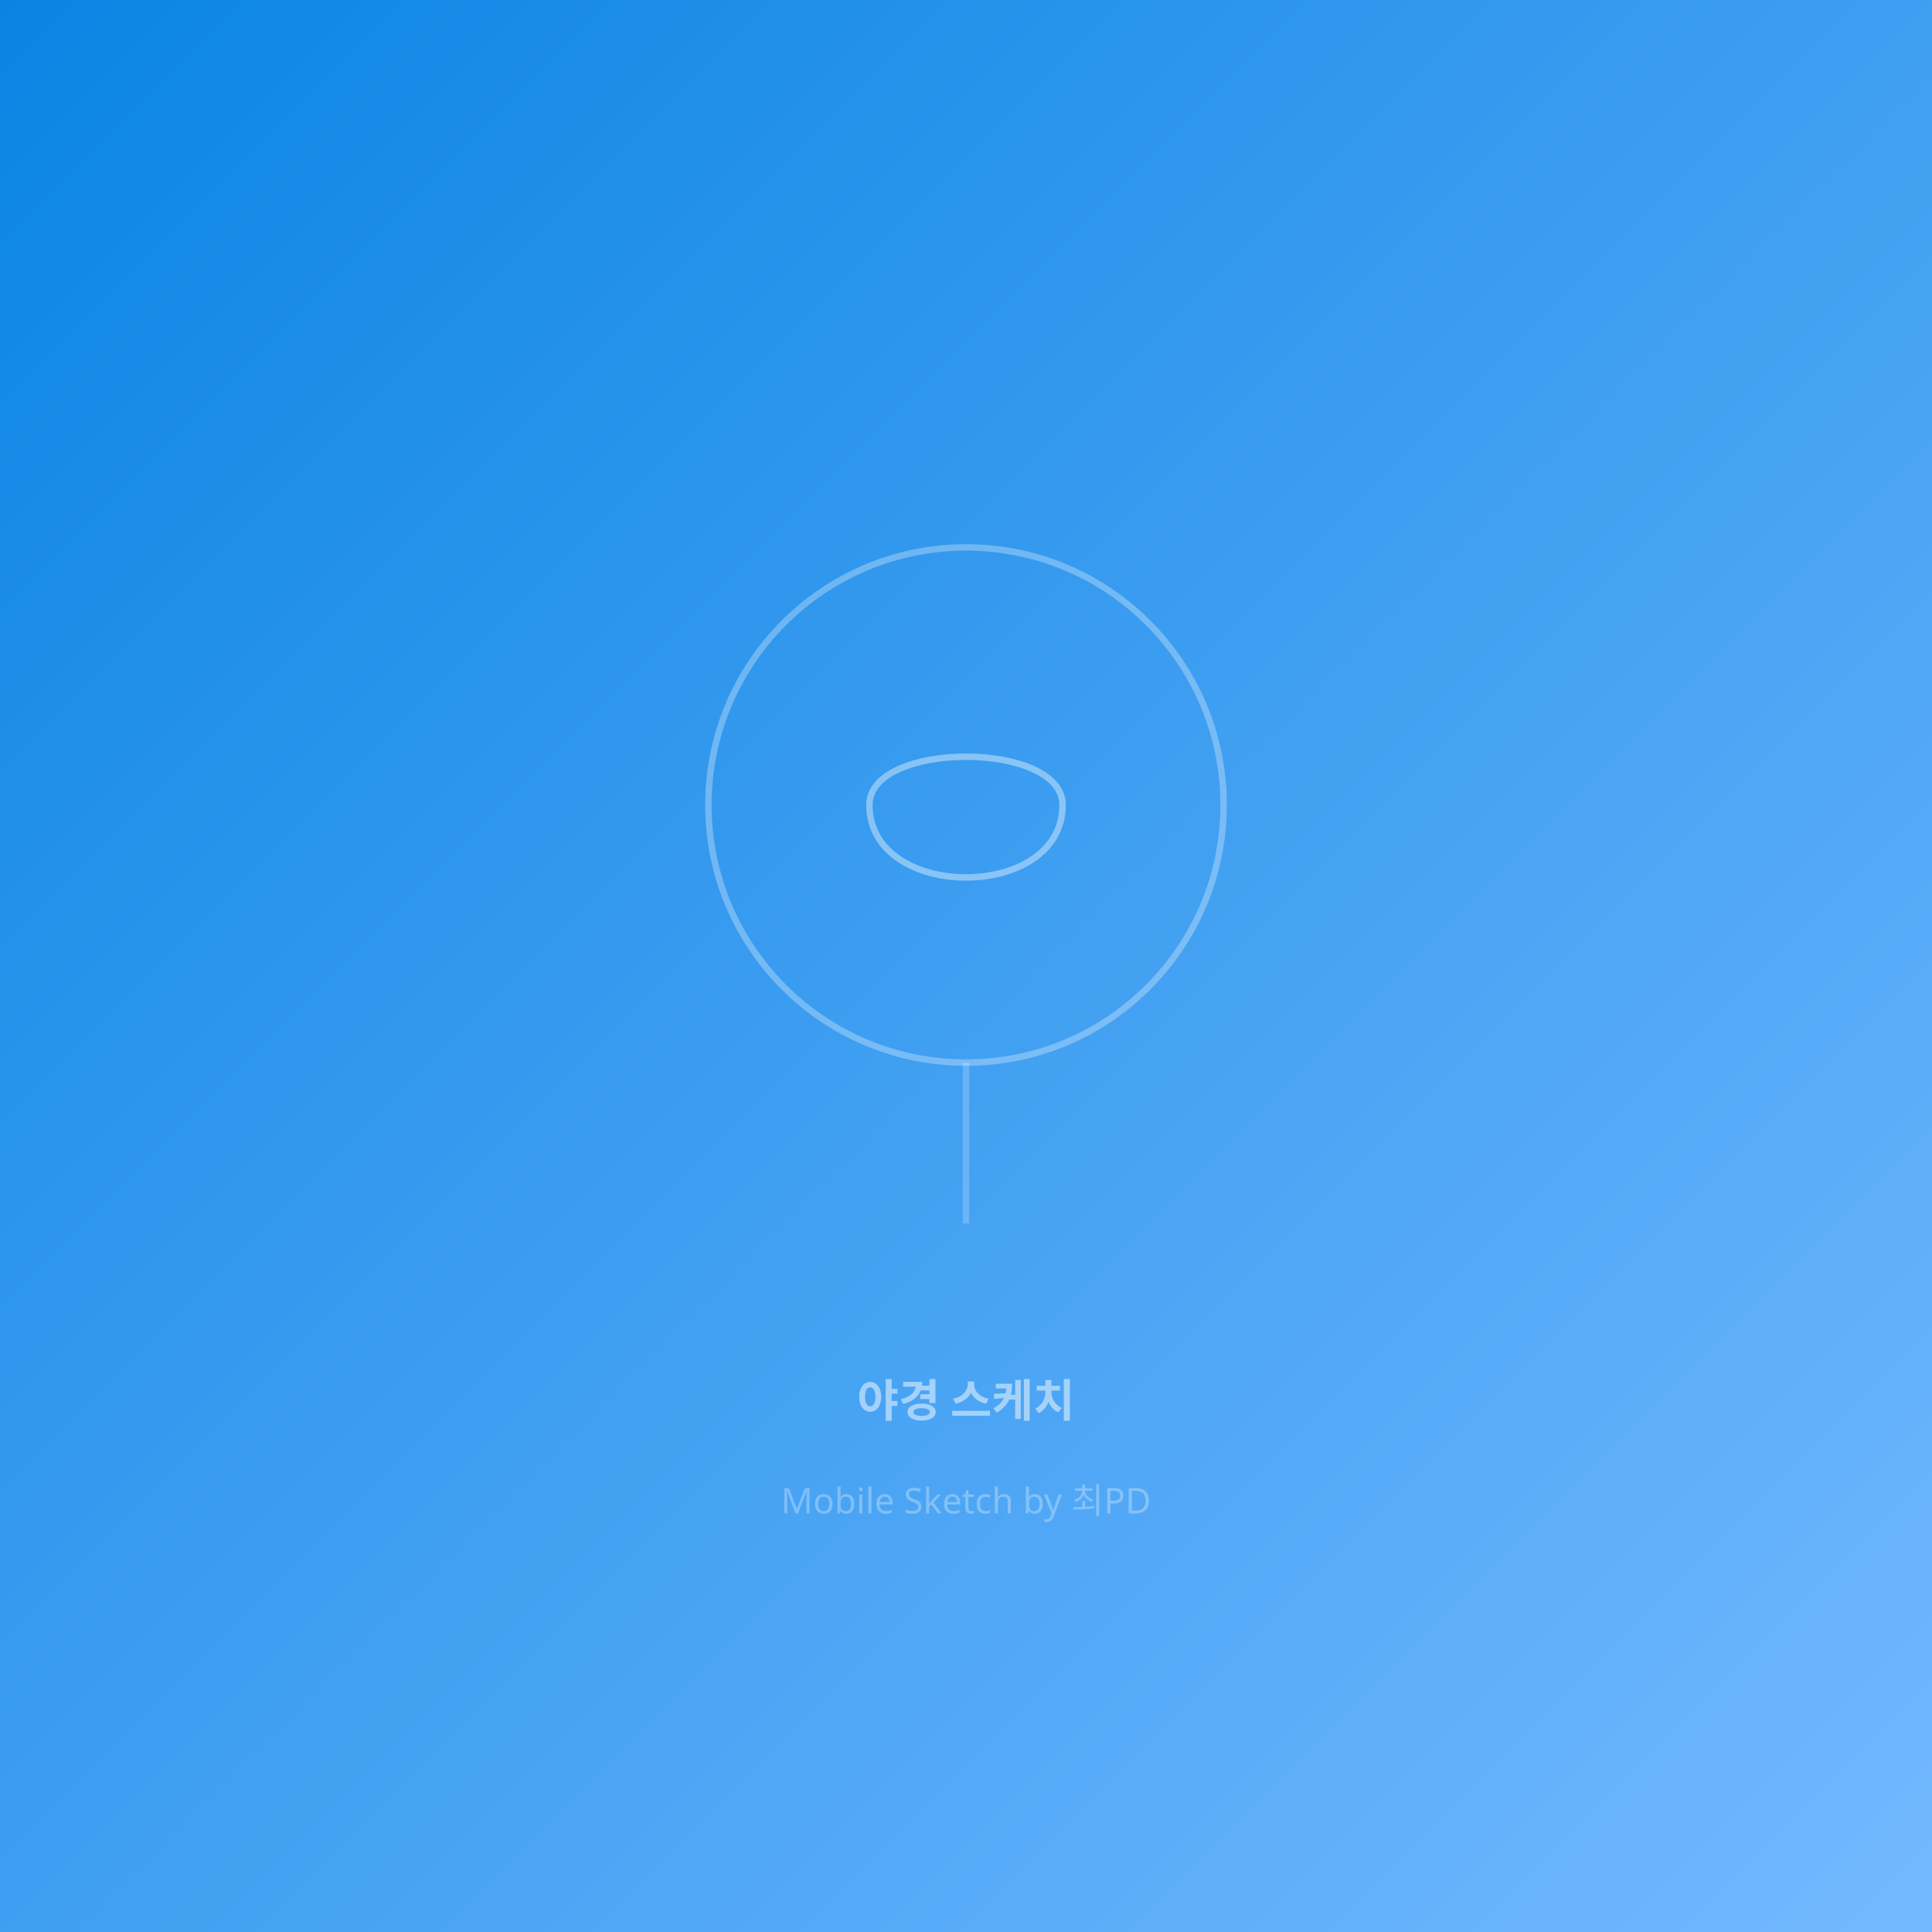
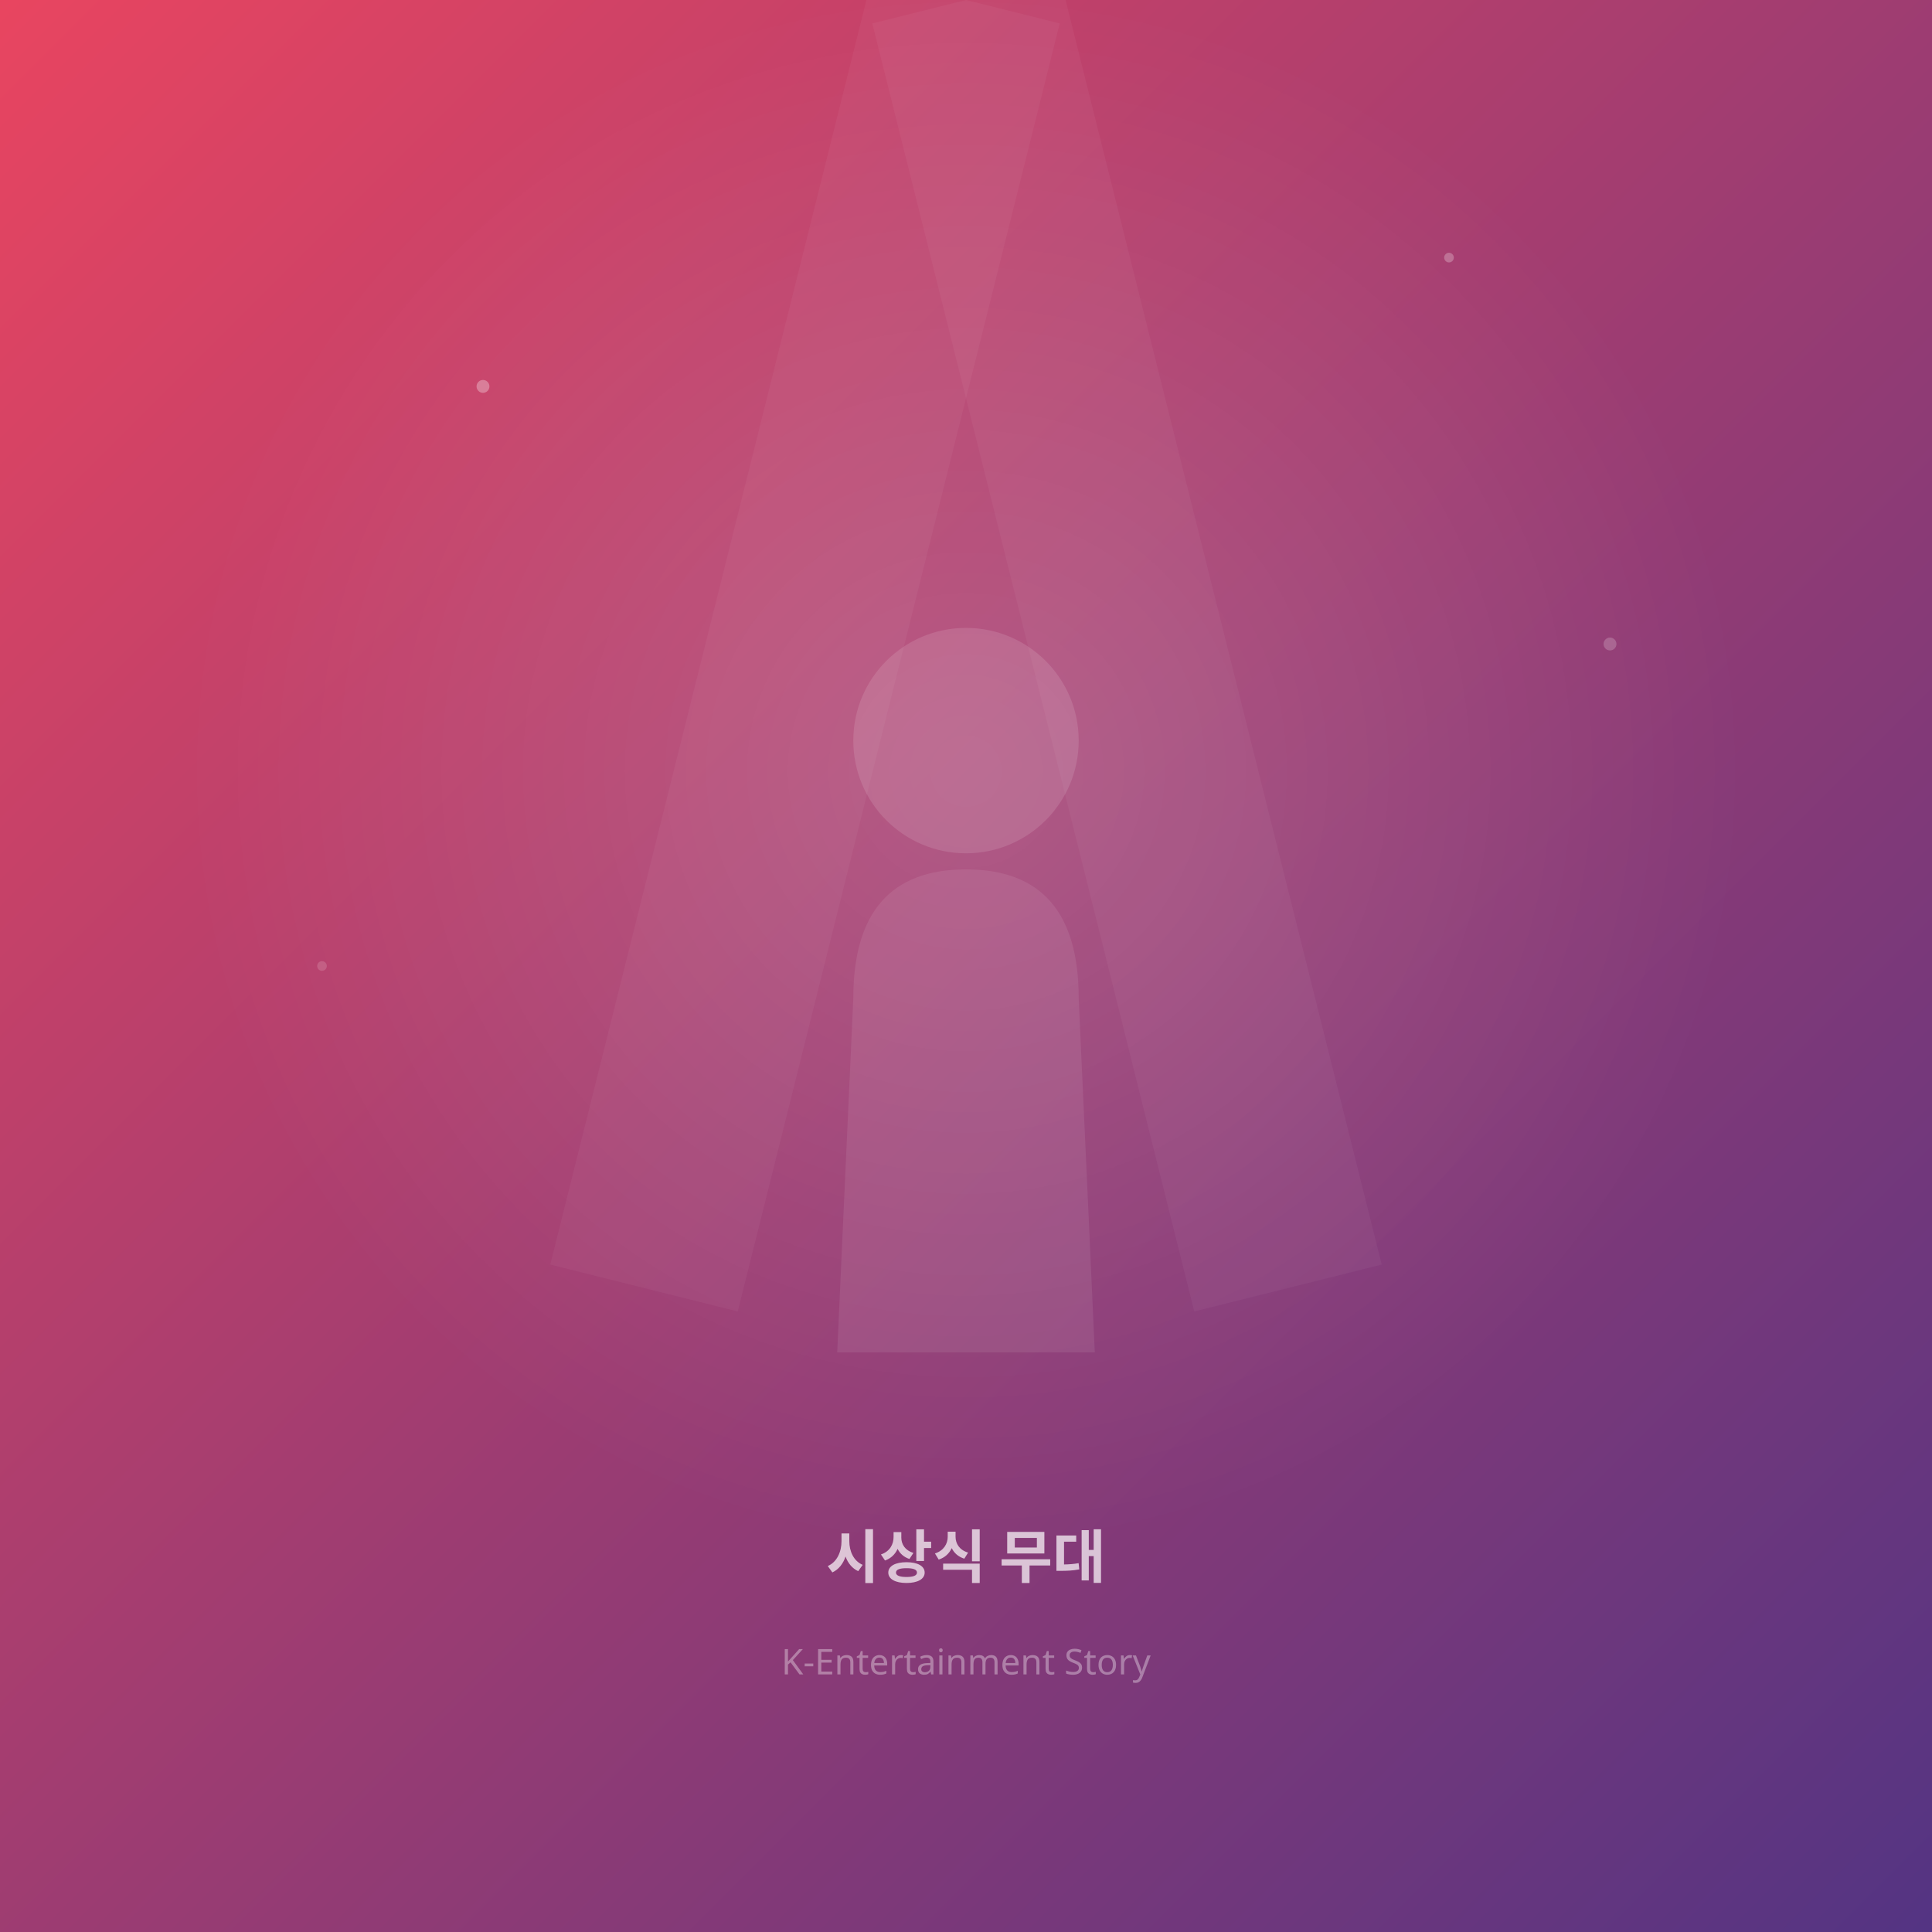
<svg xmlns="http://www.w3.org/2000/svg" width="600" height="600" viewBox="0 0 600 600">
  <defs>
    <linearGradient id="bg6" x1="0%" y1="0%" x2="100%" y2="100%">
-       <stop offset="0%" style="stop-color:#0984E3" />
-       <stop offset="100%" style="stop-color:#74B9FF" />
+       <stop offset="0%" style="stop-color:#e94560" />
+       <stop offset="100%" style="stop-color:#533483" />
    </linearGradient>
+     <radialGradient id="spot6" cx="50%" cy="40%" r="40%">
+       <stop offset="0%" style="stop-color:rgba(255,255,255,0.15)" />
+       <stop offset="100%" style="stop-color:rgba(255,255,255,0)" />
+     </radialGradient>
  </defs>
  <rect width="600" height="600" fill="url(#bg6)" />
-   <circle cx="300" cy="250" r="80" fill="none" stroke="rgba(255,255,255,0.3)" stroke-width="2" />
-   <path d="M270 250 C270 230, 330 230, 330 250 C330 280, 270 280, 270 250" fill="none" stroke="rgba(255,255,255,0.4)" stroke-width="2" />
-   <line x1="300" y1="330" x2="300" y2="380" stroke="rgba(255,255,255,0.2)" stroke-width="2" />
-   <text x="300" y="440" text-anchor="middle" fill="rgba(255,255,255,0.5)" font-family="system-ui" font-size="14" font-weight="600">야경 스케치</text>
-   <text x="300" y="470" text-anchor="middle" fill="rgba(255,255,255,0.3)" font-family="system-ui" font-size="11">Mobile Sketch by 최PD</text>
+   <rect width="600" height="600" fill="url(#spot6)" />
+   <line x1="300" y1="0" x2="200" y2="400" stroke="rgba(255,255,255,0.04)" stroke-width="60" />
+   <line x1="300" y1="0" x2="400" y2="400" stroke="rgba(255,255,255,0.04)" stroke-width="60" />
+   <circle cx="300" cy="230" r="35" fill="rgba(255,255,255,0.12)" />
+   <path d="M265 310 Q265 270, 300 270 Q335 270, 335 310 L340 420 L260 420 Z" fill="rgba(255,255,255,0.08)" />
+   <circle cx="150" cy="120" r="2" fill="rgba(255,255,255,0.3)" />
+   <circle cx="450" cy="80" r="1.5" fill="rgba(255,255,255,0.25)" />
+   <circle cx="500" cy="200" r="2" fill="rgba(255,255,255,0.2)" />
+   <circle cx="100" cy="300" r="1.5" fill="rgba(255,255,255,0.15)" />
+   <text x="300" y="490" text-anchor="middle" fill="rgba(255,255,255,0.7)" font-family="system-ui" font-size="18" font-weight="700">시상식 무대</text>
+   <text x="300" y="520" text-anchor="middle" fill="rgba(255,255,255,0.35)" font-family="system-ui" font-size="11">K-Entertainment Story</text>
</svg>
